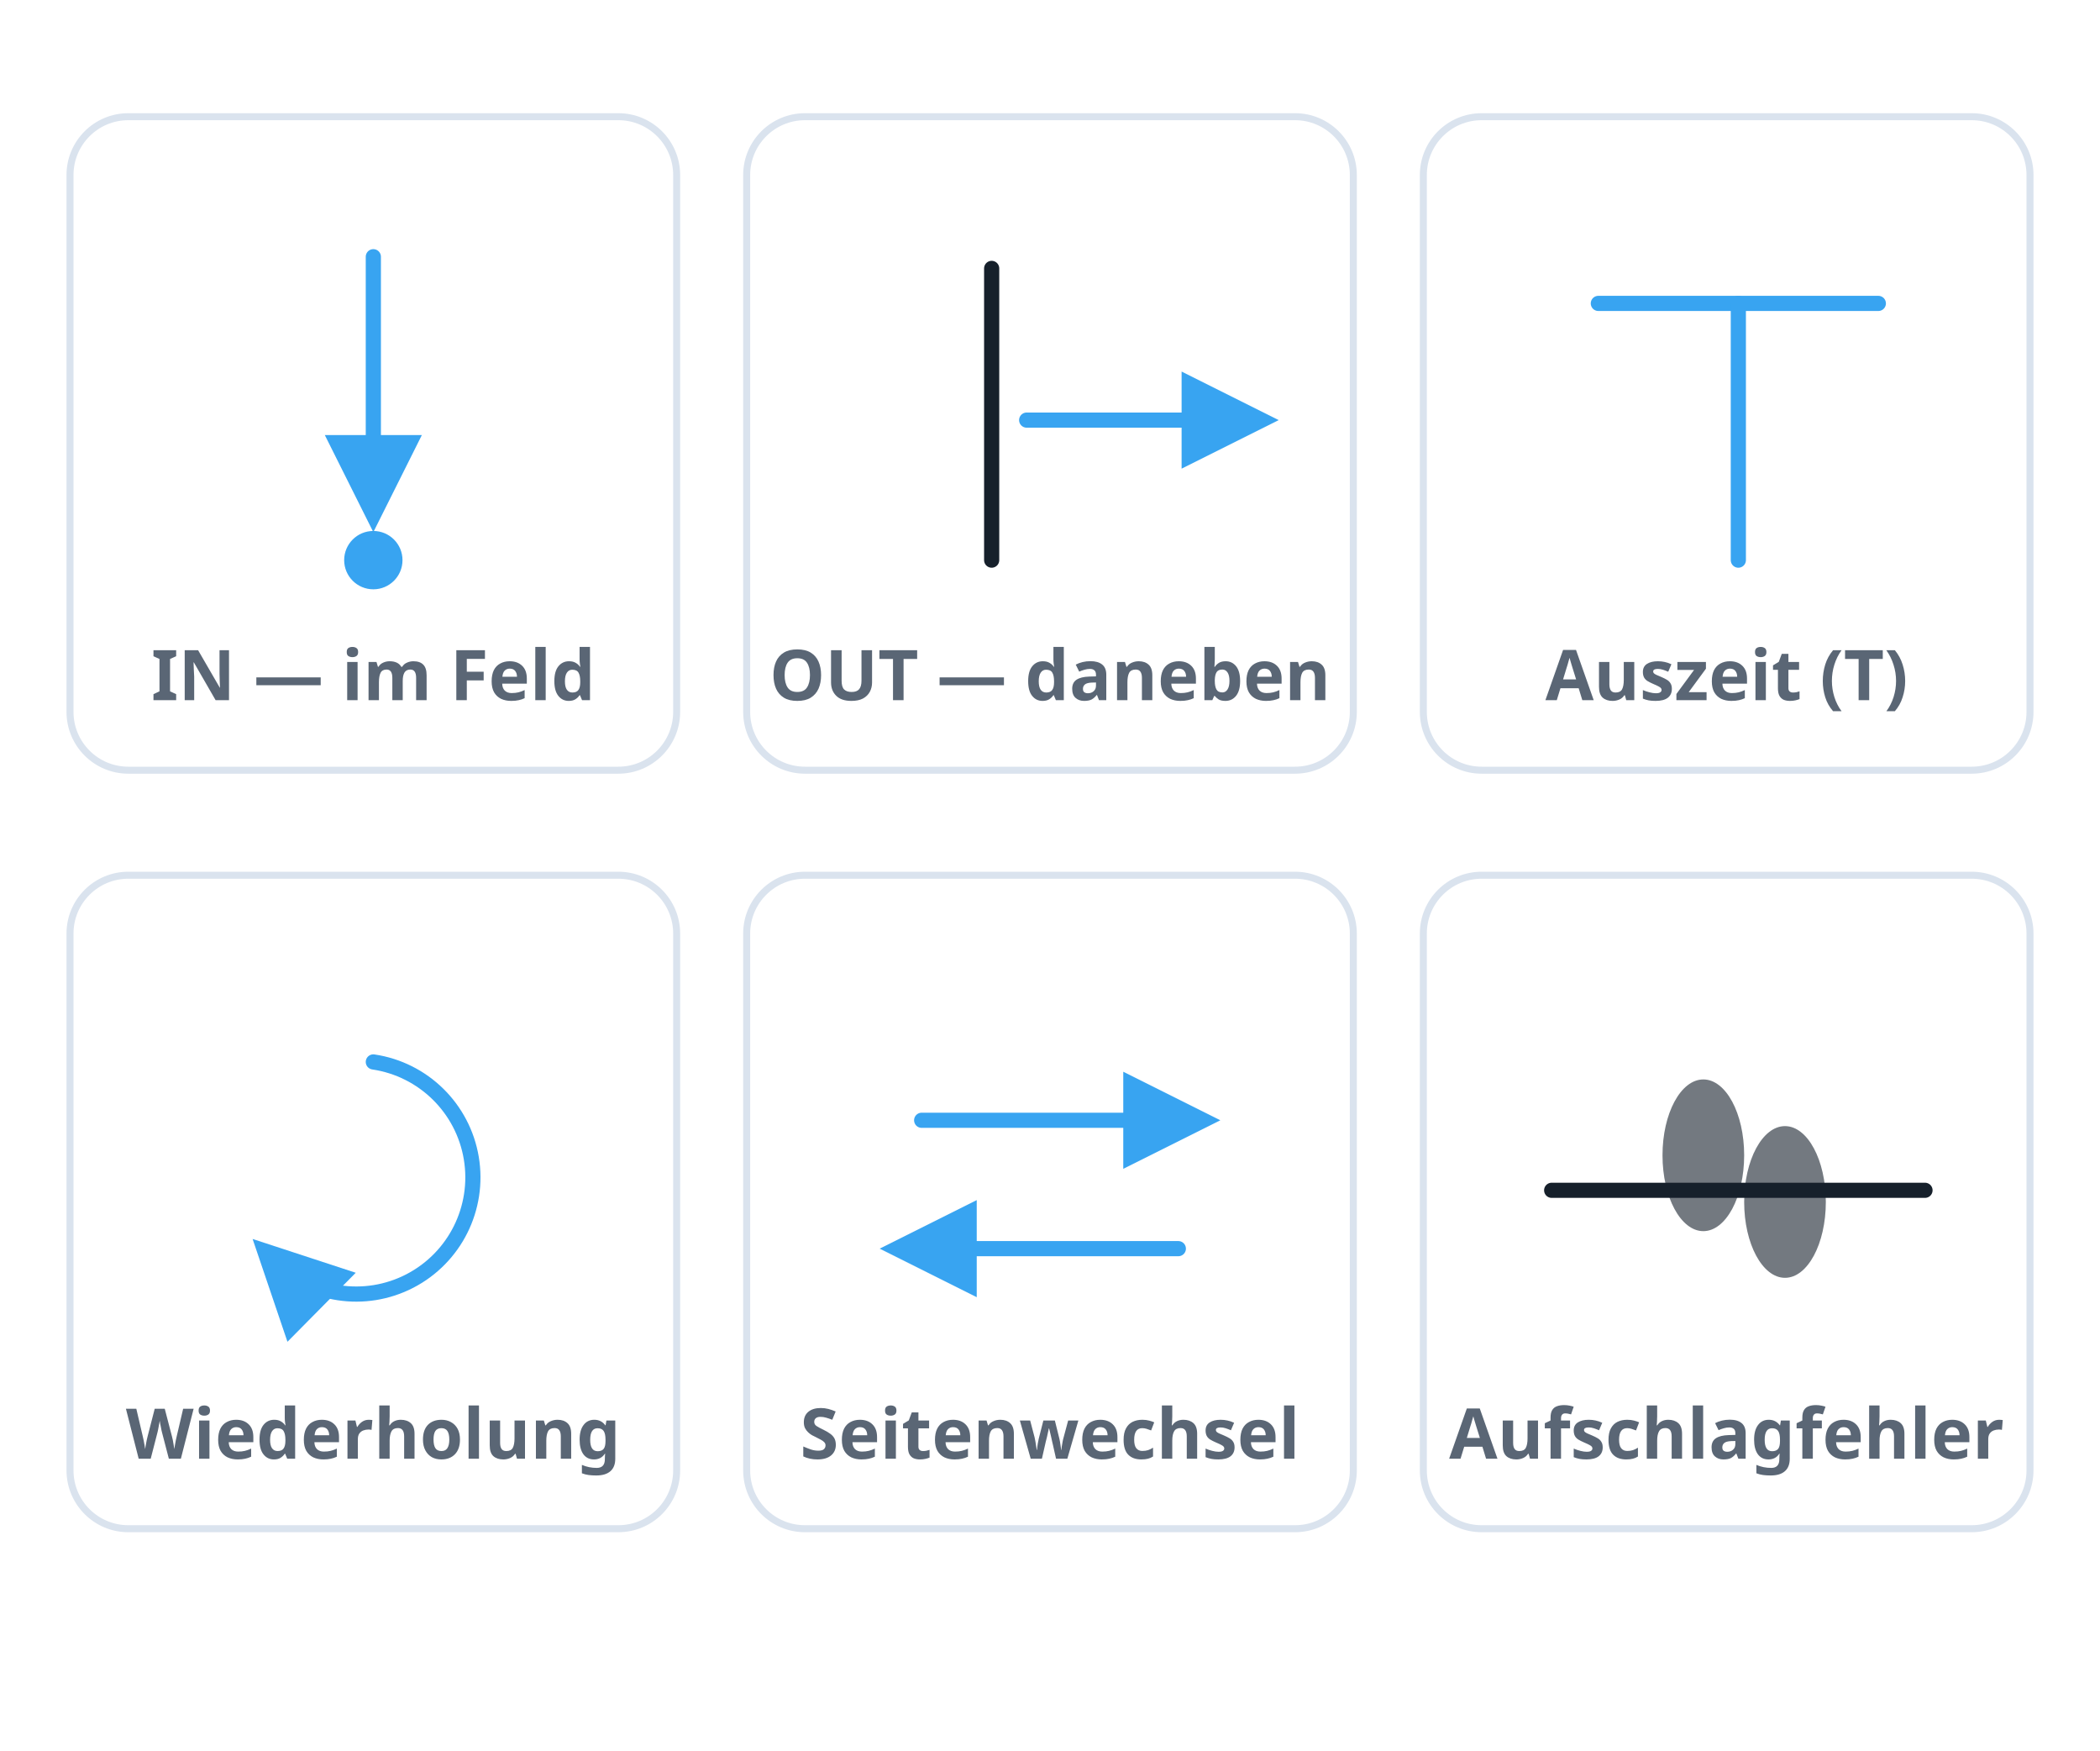
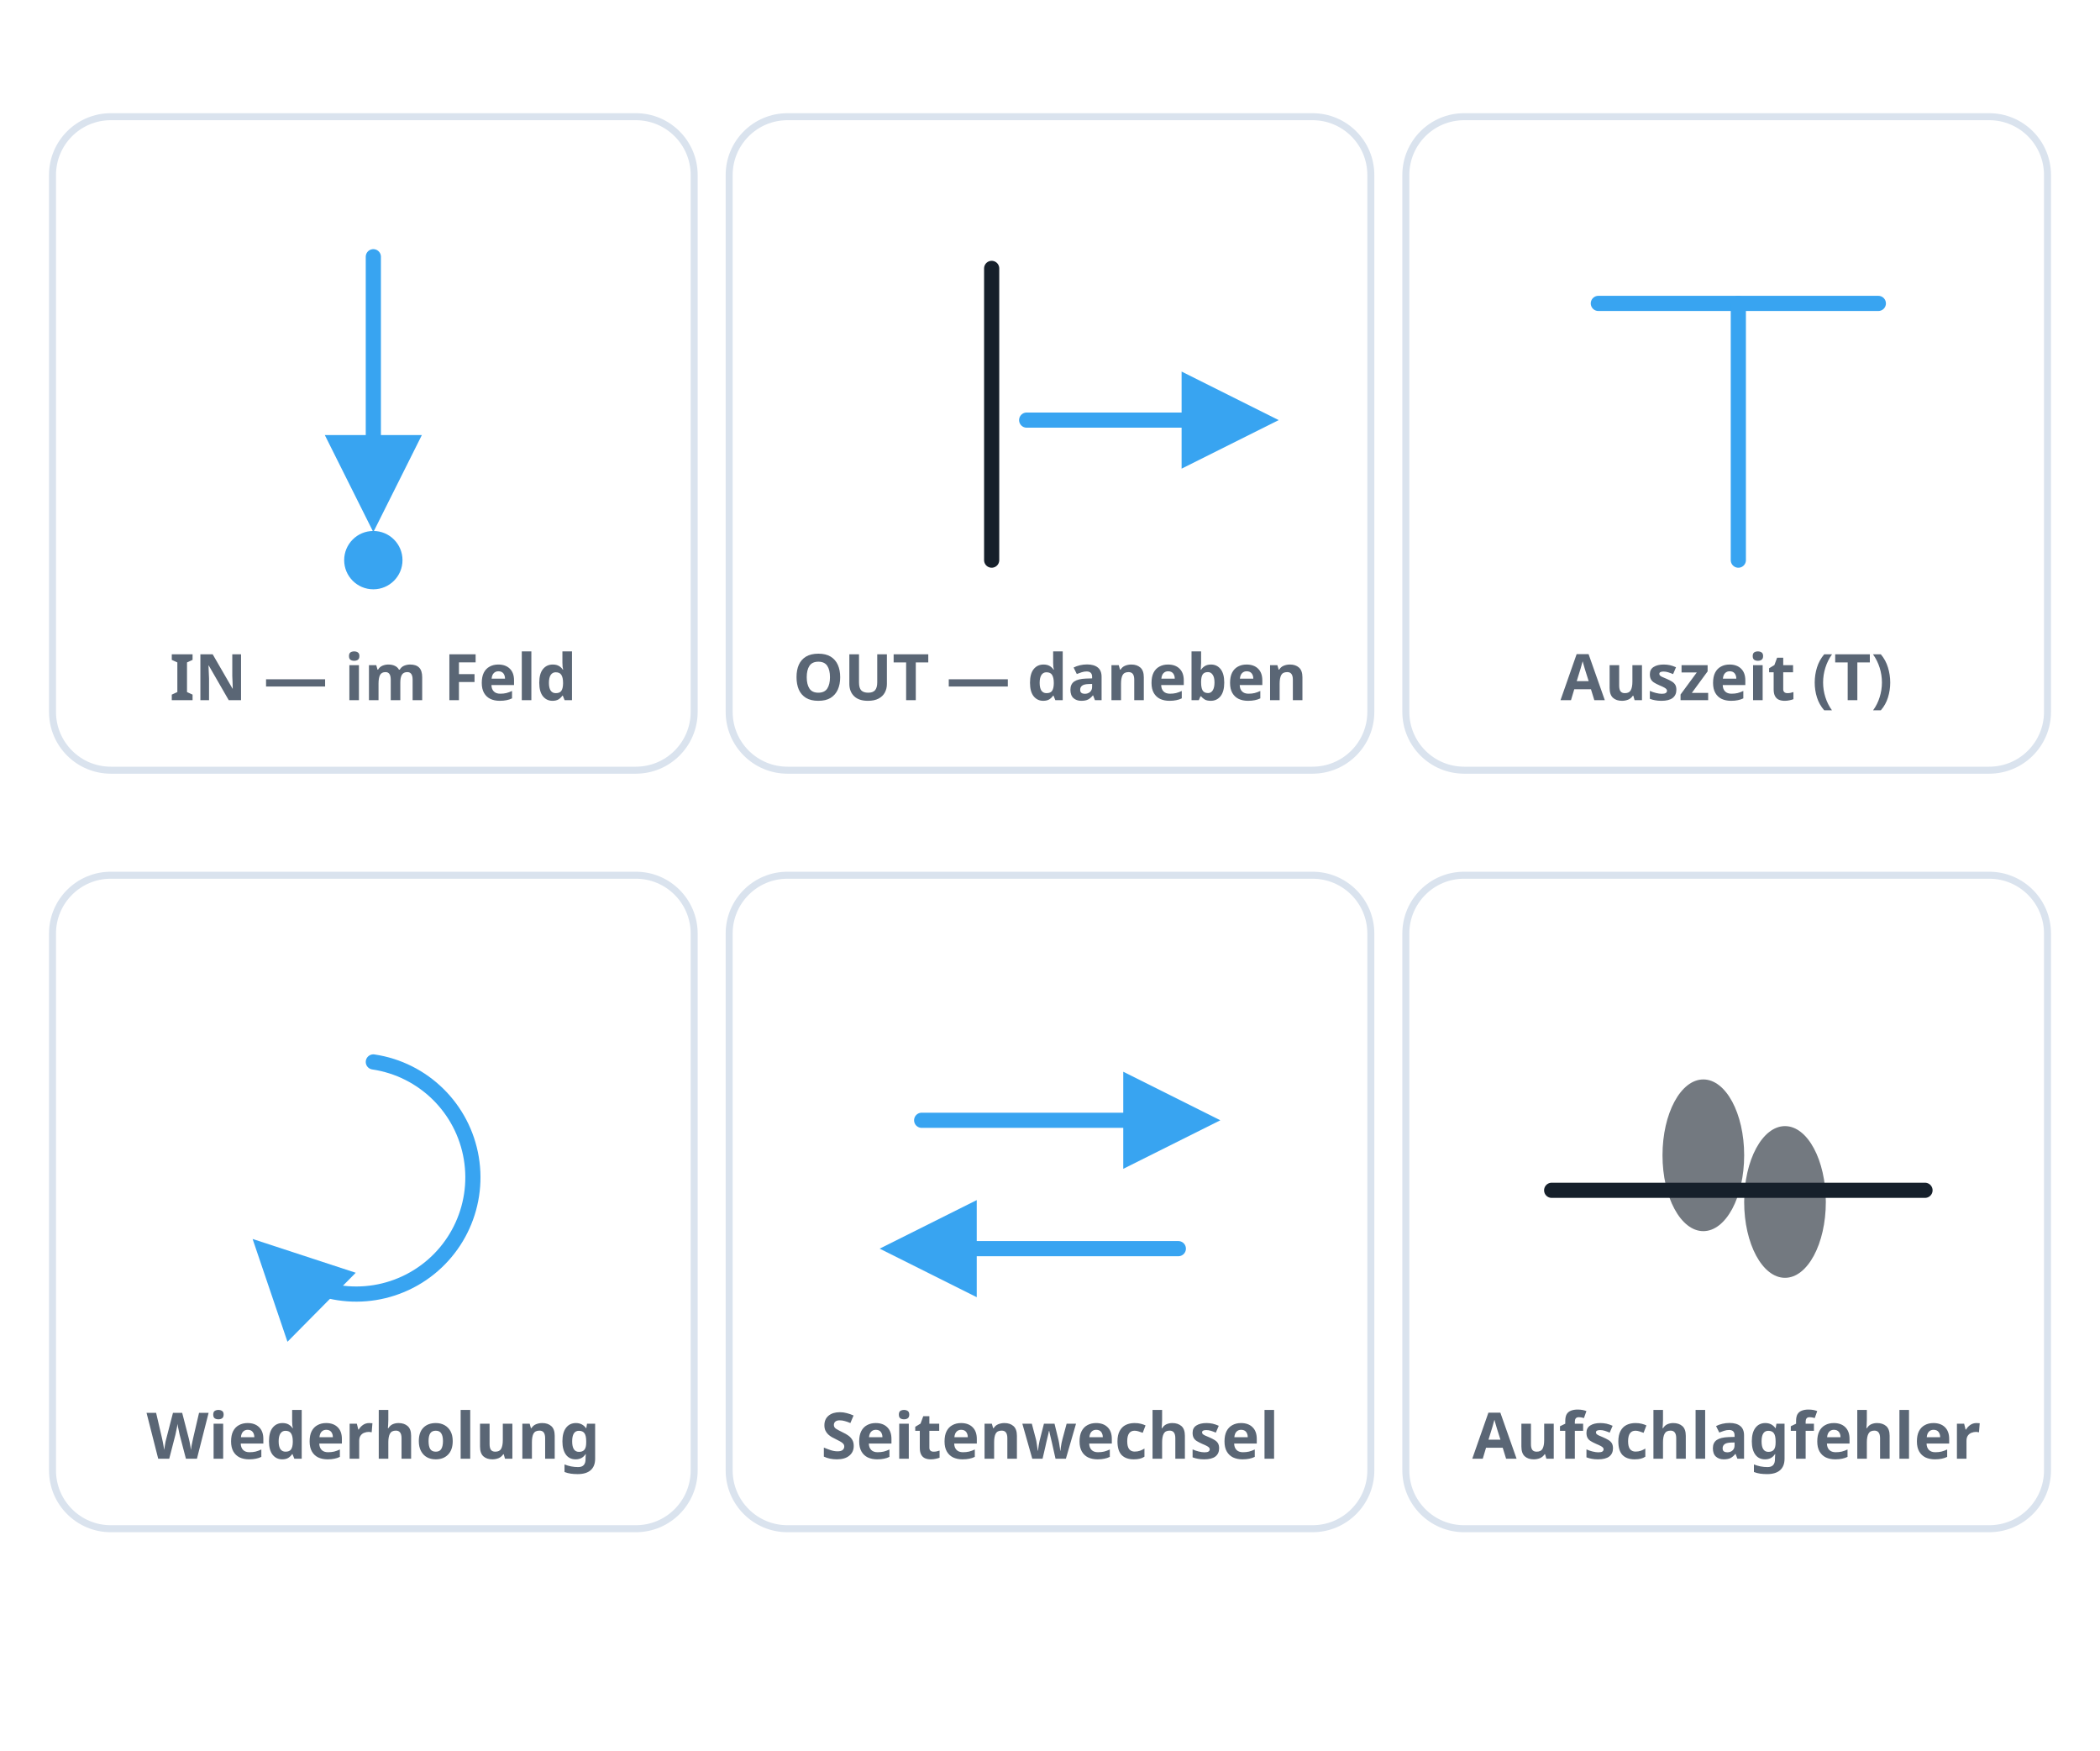
<svg xmlns="http://www.w3.org/2000/svg" viewBox="0 0 360 300" role="img" aria-label="Schiedsrichter-Handzeichen: IN, OUT, Auszeit, Wiederholung, Seitenwechsel und Aufschlagfehler als Übersicht.">
  <style>
    .sym{fill:none;stroke:var(--primaer,#38a4f1);stroke-width:2.6;stroke-linecap:round}
    .ink{fill:none;stroke:var(--tinte,#16202b);stroke-width:2.6;stroke-linecap:round}
    .mk{fill:var(--primaer,#38a4f1)}
    .dot{fill:var(--primaer,#38a4f1)}
    .foot{fill:var(--tinte,#16202b);opacity:.6}
-     .cap{fill:var(--tinte-2,#5a6675);font:600 12px/1 system-ui,sans-serif;text-anchor:middle}
+     .cap{fill:var(--tinte-2,#5a6675);font:600 11px/1 system-ui,sans-serif;text-anchor:middle}
    .rahmen{fill:none;stroke:var(--linie-stark,#dae3ee);stroke-width:1.2}
  </style>
  <defs>
    <marker id="ah" viewBox="0 0 10 10" markerWidth="8" markerHeight="8" refX="6.5" refY="5" orient="auto">
      <path d="M1,1 L9,5 L1,9 Z" class="mk" />
    </marker>
  </defs>
-   <rect class="rahmen" x="12" y="20" width="104" height="112" rx="10" />
+   <rect class="rahmen" x="9" y="20" width="110" height="112" rx="10" />
  <line class="sym" x1="64" y1="44" x2="64" y2="86" marker-end="url(#ah)" />
  <circle class="dot" cx="64" cy="96" r="5" />
  <text class="cap" x="64" y="120">IN — im Feld</text>
-   <rect class="rahmen" x="128" y="20" width="104" height="112" rx="10" />
+   <rect class="rahmen" x="125" y="20" width="110" height="112" rx="10" />
  <line class="ink" x1="170" y1="46" x2="170" y2="96" />
  <line class="sym" x1="176" y1="72" x2="214" y2="72" marker-end="url(#ah)" />
  <text class="cap" x="180" y="120">OUT — daneben</text>
-   <rect class="rahmen" x="244" y="20" width="104" height="112" rx="10" />
+   <rect class="rahmen" x="241" y="20" width="110" height="112" rx="10" />
  <line class="sym" x1="274" y1="52" x2="322" y2="52" />
  <line class="sym" x1="298" y1="52" x2="298" y2="96" />
  <text class="cap" x="296" y="120">Auszeit (T)</text>
-   <rect class="rahmen" x="12" y="150" width="104" height="112" rx="10" />
+   <rect class="rahmen" x="9" y="150" width="110" height="112" rx="10" />
  <path class="sym" d="M64,182 A 20 20 0 1 1 47,216" marker-end="url(#ah)" />
  <text class="cap" x="64" y="250">Wiederholung</text>
-   <rect class="rahmen" x="128" y="150" width="104" height="112" rx="10" />
+   <rect class="rahmen" x="125" y="150" width="110" height="112" rx="10" />
  <line class="sym" x1="158" y1="192" x2="204" y2="192" marker-end="url(#ah)" />
  <line class="sym" x1="202" y1="214" x2="156" y2="214" marker-end="url(#ah)" />
  <text class="cap" x="180" y="250">Seitenwechsel</text>
-   <rect class="rahmen" x="244" y="150" width="104" height="112" rx="10" />
+   <rect class="rahmen" x="241" y="150" width="110" height="112" rx="10" />
  <line class="ink" x1="266" y1="204" x2="330" y2="204" />
  <ellipse class="foot" cx="292" cy="198" rx="7" ry="13" />
  <ellipse class="foot" cx="306" cy="206" rx="7" ry="13" />
  <text class="cap" x="296" y="250">Aufschlagfehler</text>
</svg>
